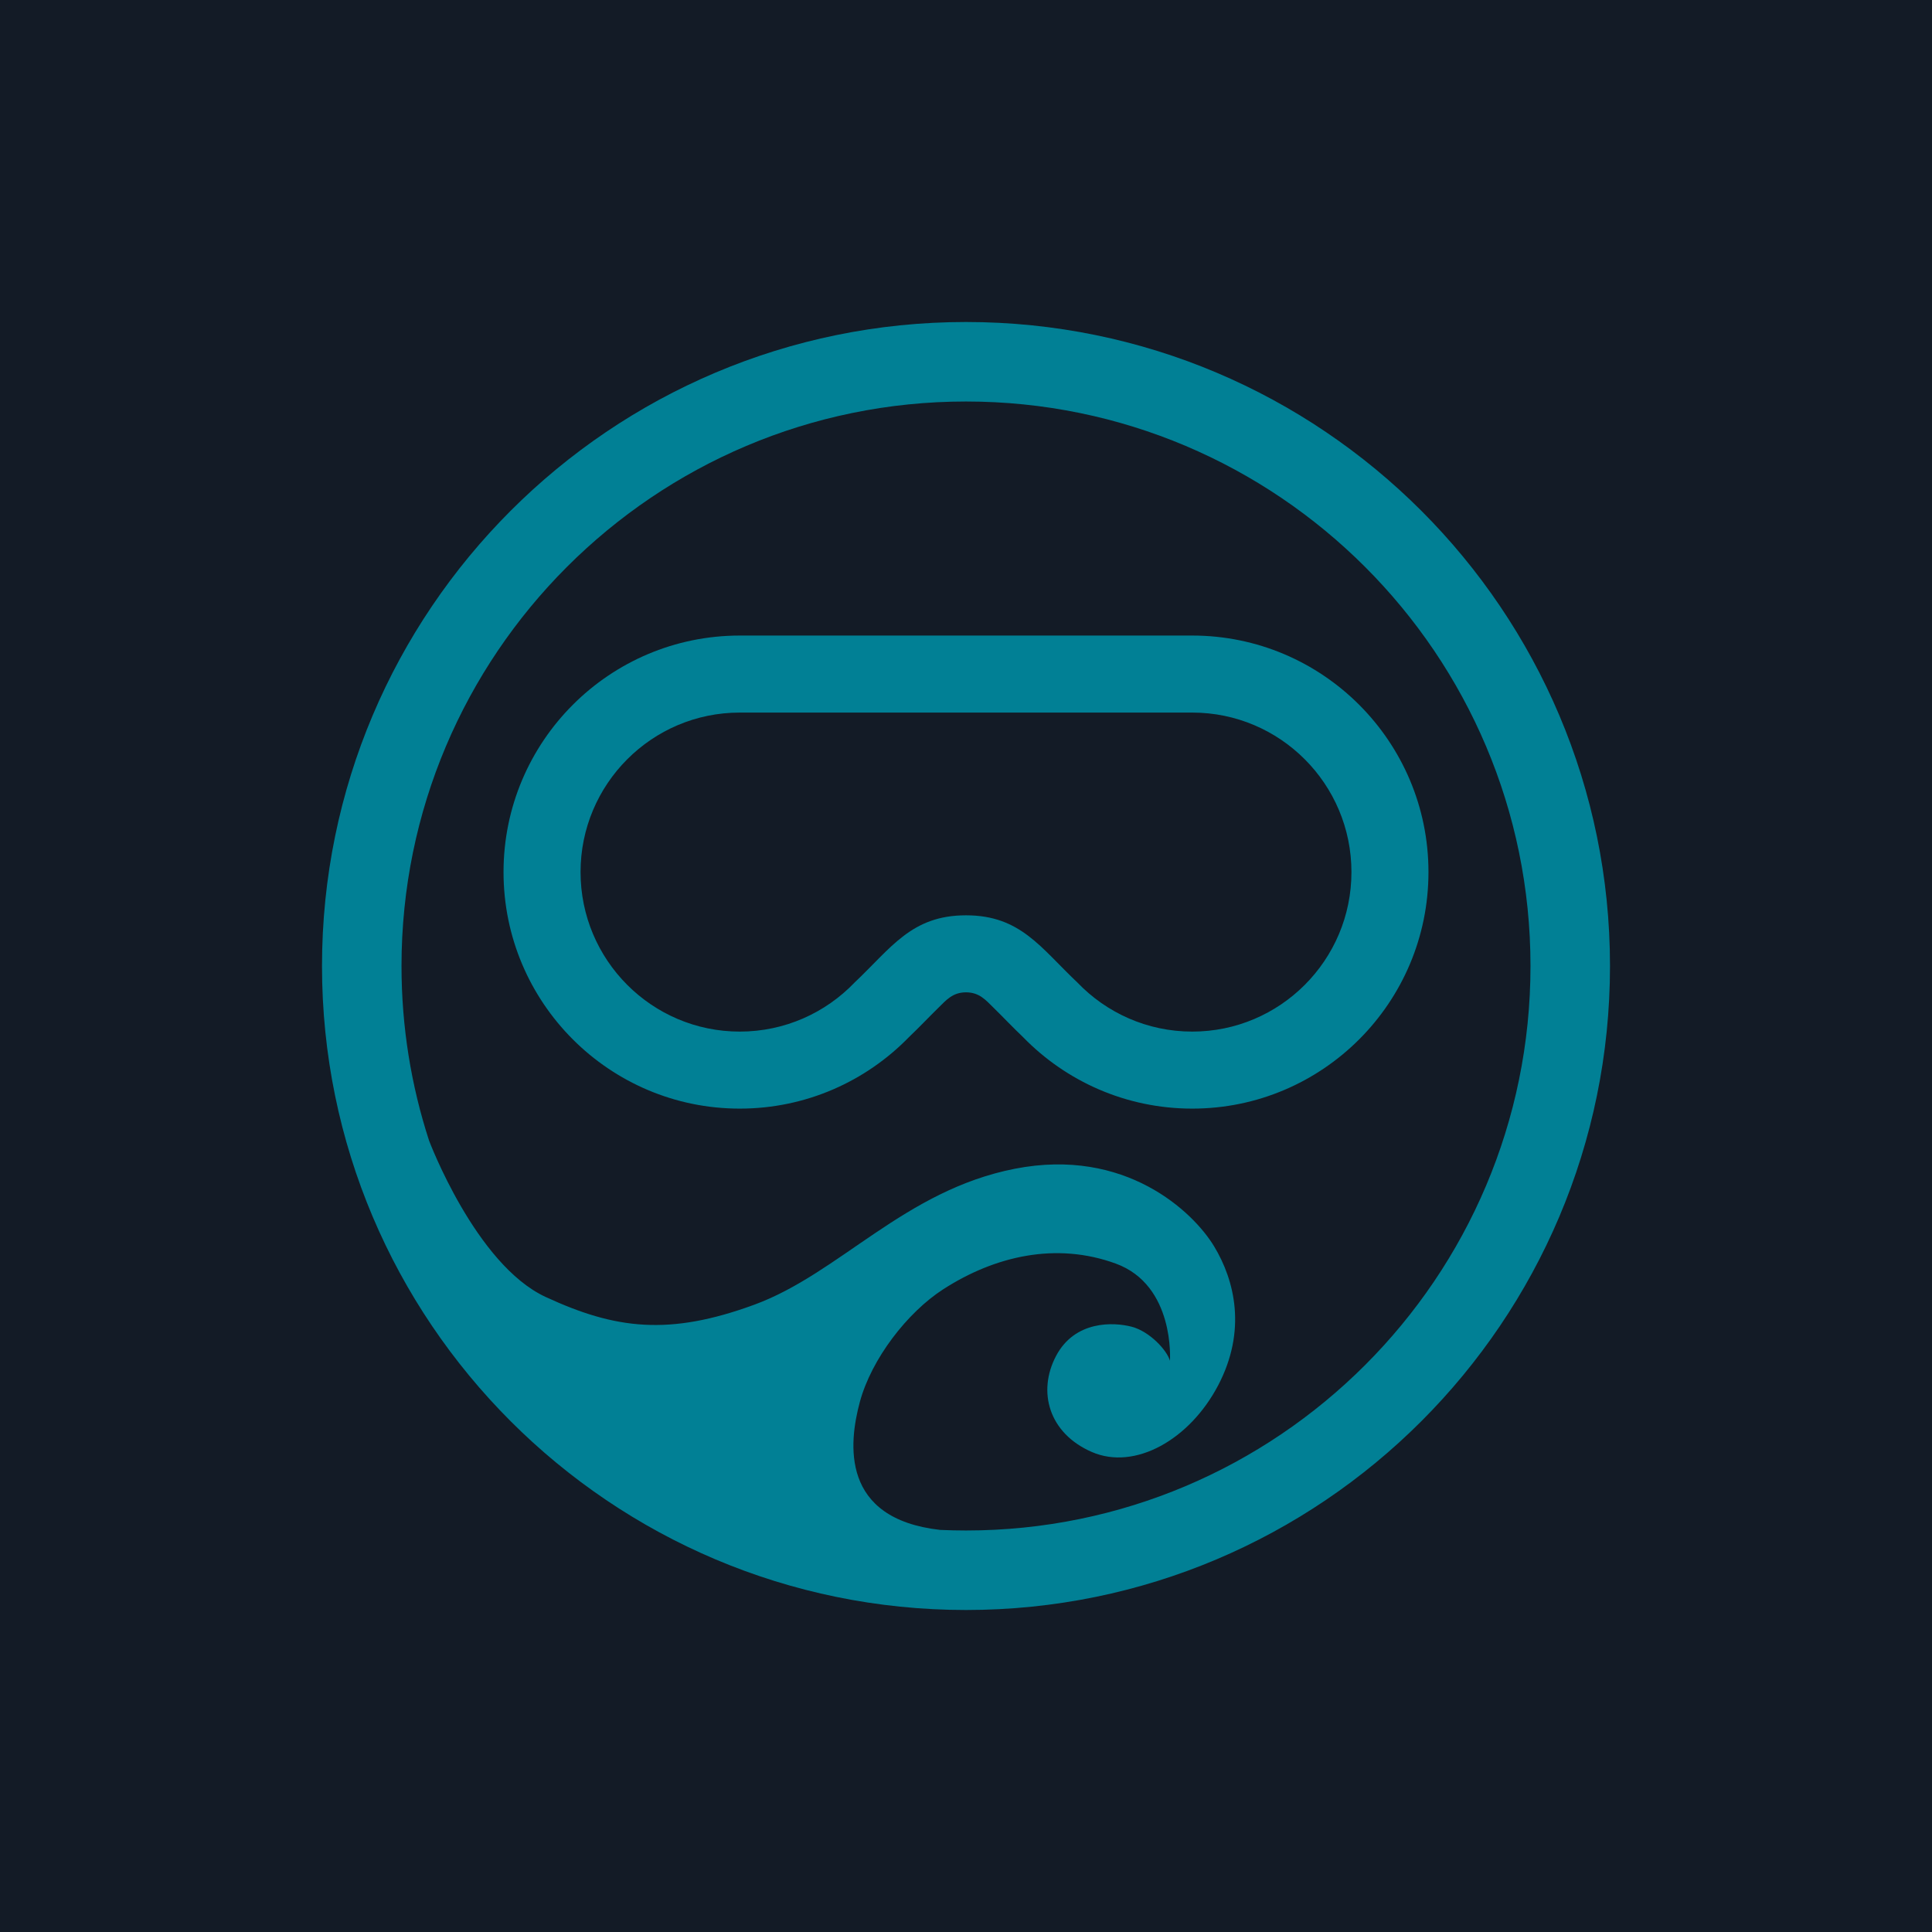
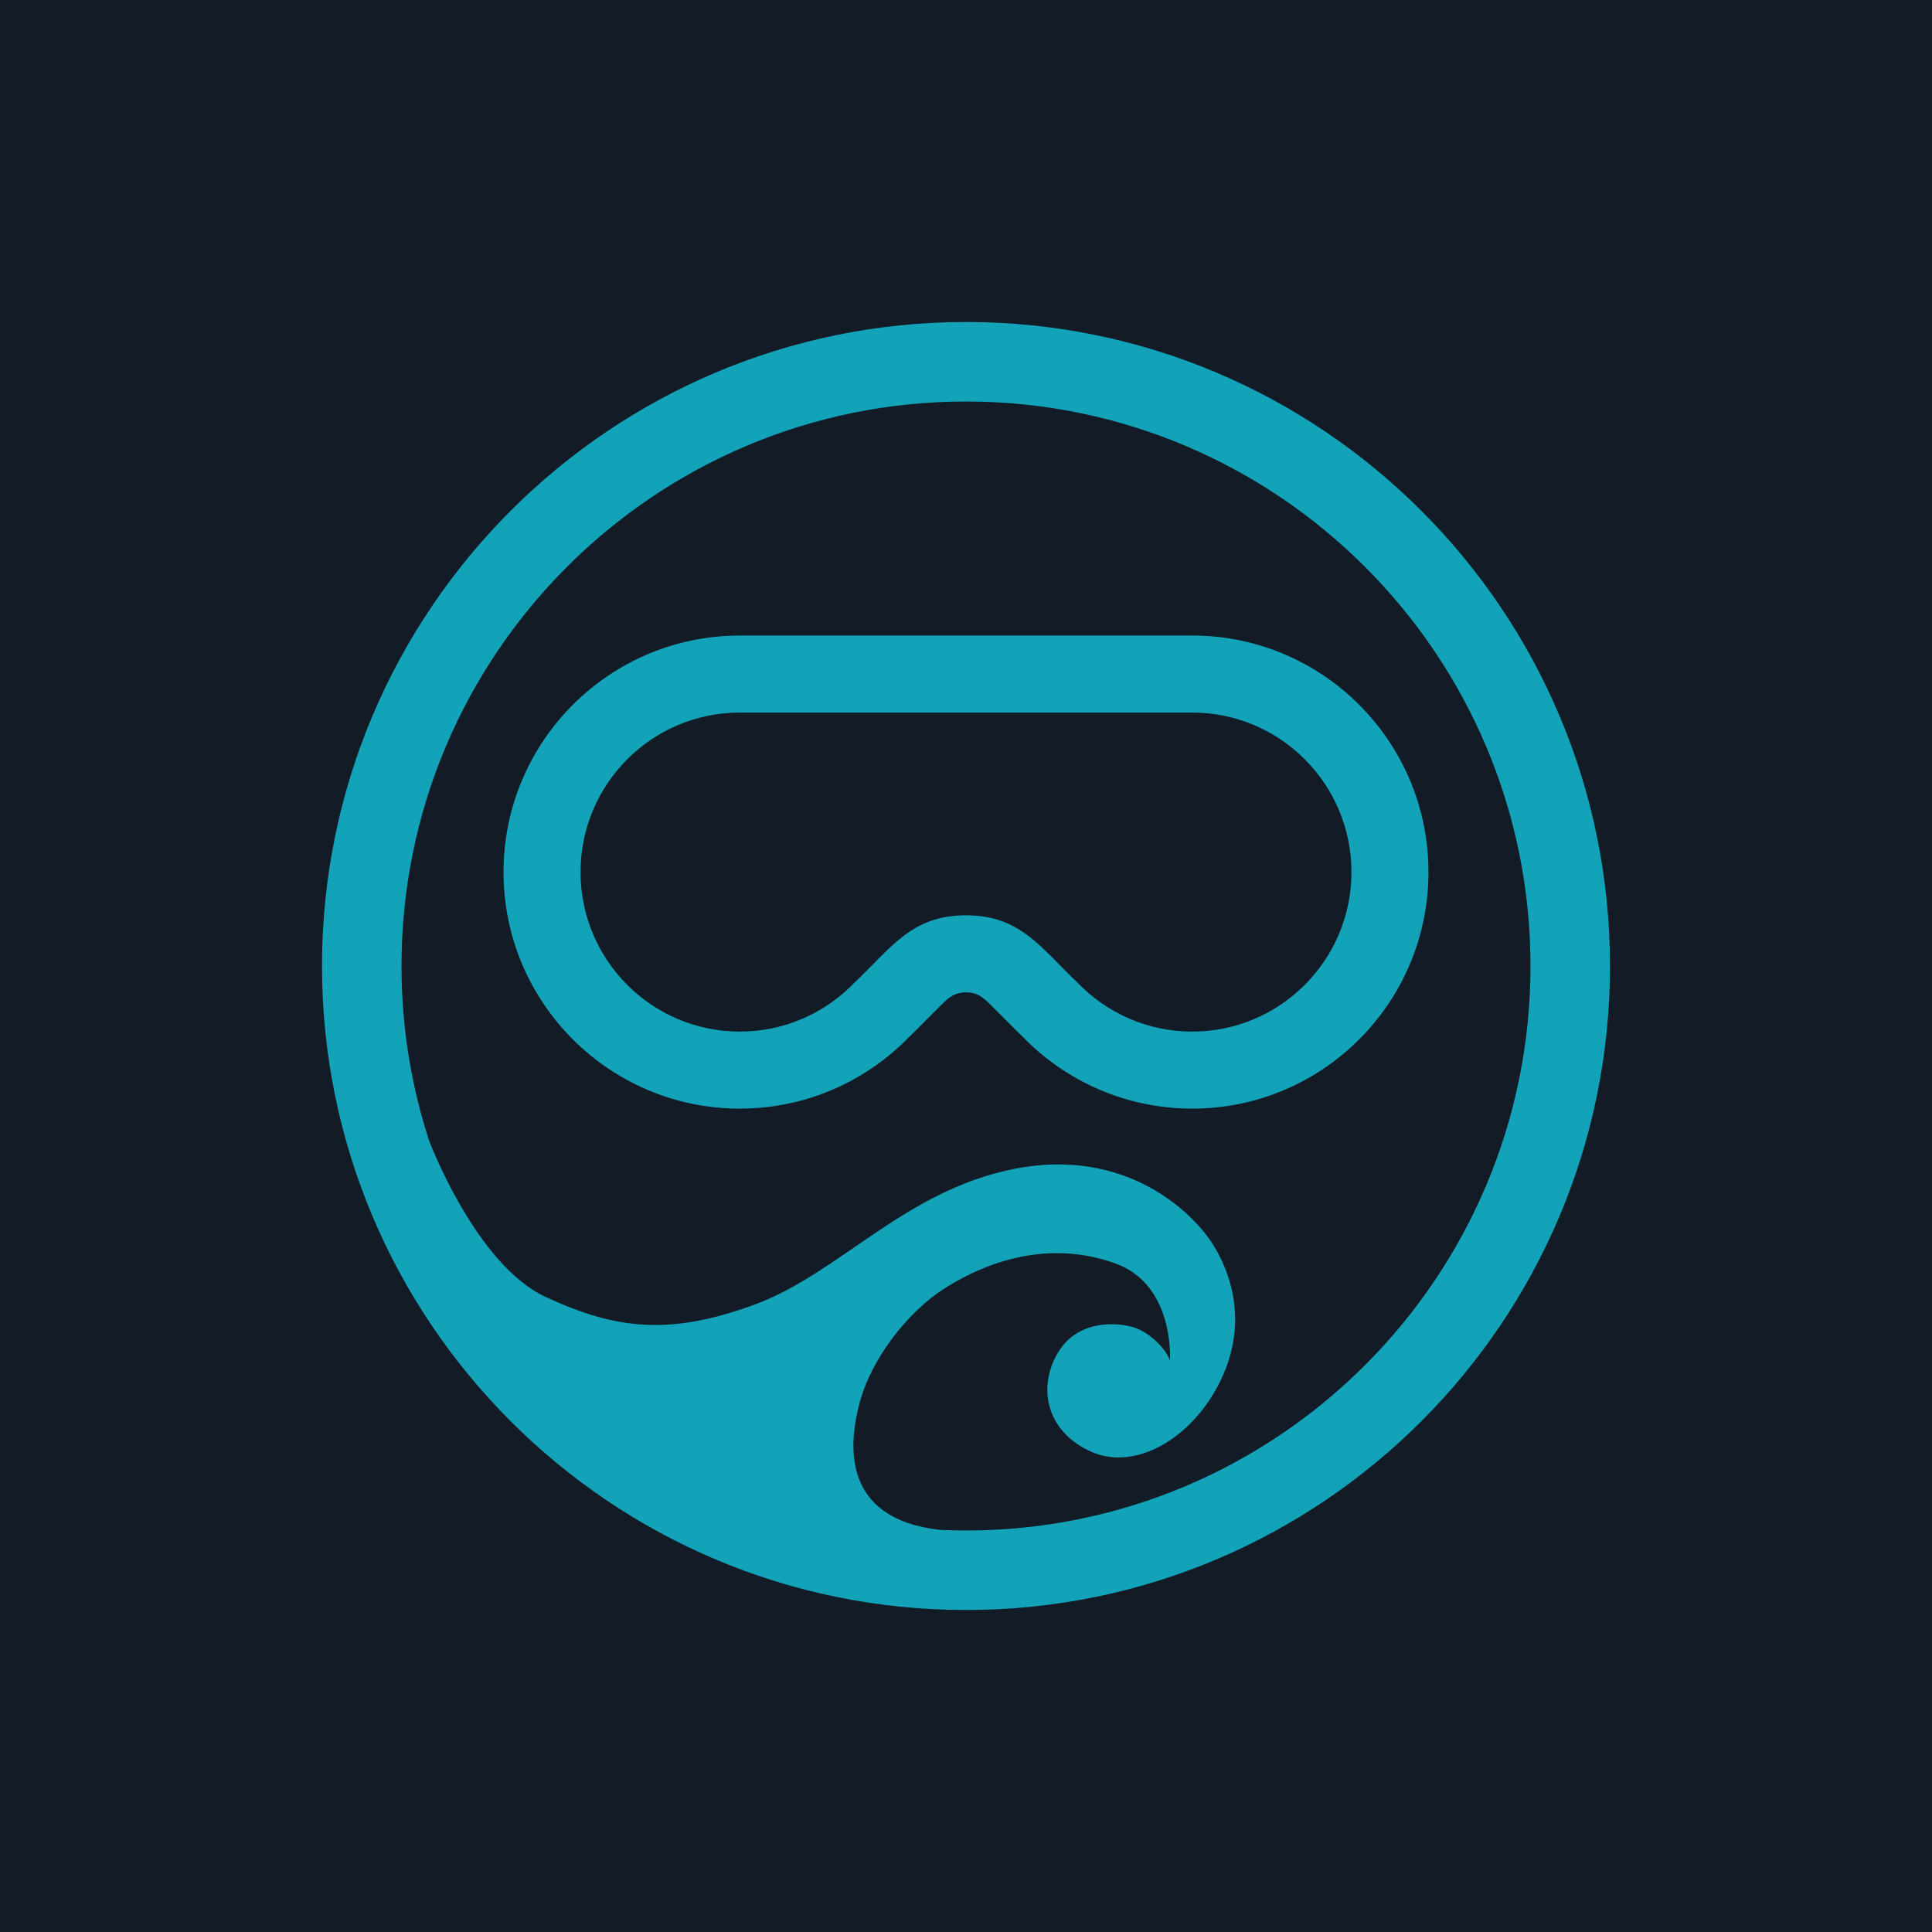
<svg xmlns="http://www.w3.org/2000/svg" version="1.1" style="display: block;" viewBox="-540 -540 3240 3240" width="354" height="354">
  <rect x="-540" y="-540" width="3240" height="3240" fill="rgb(19,27,38)" />
-   <path fill="rgb(1,128,149)" d="M1080,0C1676.068,0 2160,483.932 2160,1080C2160,1676.068 1676.068,2160 1080,2160C483.932,2160 0,1676.068 0,1080C0,483.932 483.932,0 1080,0ZM1036.6,2025.687C1050.986,2026.338 1065.455,2026.667 1080,2026.667C1602.48,2026.667 2026.667,1602.48 2026.667,1080C2026.667,557.52 1602.48,133.333 1080,133.333C557.52,133.333 133.333,557.52 133.333,1080C133.333,1182.208 149.566,1280.654 179.591,1372.899C179.591,1372.899 257.764,1580.677 375,1635C492.236,1689.323 581.979,1700.444 725,1648C868.021,1595.556 976.645,1456.271 1162,1420C1347.355,1383.729 1460.992,1492.196 1496,1550C1531.008,1607.804 1550.829,1691.568 1503,1783C1455.171,1874.432 1363.142,1926.371 1291,1895C1218.858,1863.629 1199.41,1793.871 1231,1734C1262.59,1674.129 1327.688,1676.996 1358,1685C1388.312,1693.004 1417.252,1724.682 1422,1742C1422,1742 1430.829,1615.38 1331,1579C1231.171,1542.62 1128.661,1566.233 1042,1622C981.472,1660.951 921.441,1739.063 902,1811C883.213,1880.515 869.364,2006.758 1036.6,2025.687Z" />
-   <path fill="rgb(1,128,149)" d="M984.09,1199.503L984.085,1199.508C912.11,1273.347 811.647,1319.167 700.595,1319.167C482.011,1319.167 304.428,1141.493 304.428,922.5C304.428,703.507 482.011,525.833 700.595,525.833L1459.405,525.833C1677.989,525.833 1855.572,703.507 1855.572,922.5C1855.572,1141.493 1677.989,1319.167 1459.405,1319.167C1348.347,1319.167 1247.879,1273.342 1175.915,1199.508C1157.771,1182.22 1141.913,1165.335 1126.274,1150.056C1113.271,1137.352 1102.578,1124.167 1080,1124.167C1057.422,1124.167 1046.729,1137.352 1033.726,1150.056C1018.088,1165.334 1002.231,1182.216 984.09,1199.503ZM893.168,1107.717C954.863,1049.43 988.615,995 1080,995C1171.385,995 1205.137,1049.43 1266.832,1107.717C1315.433,1158.421 1383.767,1190 1459.405,1190C1606.766,1190 1726.405,1070.137 1726.405,922.5C1726.405,774.863 1606.766,655 1459.405,655L700.595,655C553.234,655 433.595,774.863 433.595,922.5C433.595,1070.137 553.234,1190 700.595,1190C776.233,1190 844.567,1158.421 893.168,1107.717Z" />
+   <path fill="rgb(19,163,185)" d="M1080,0C1676.068,0 2160,483.932 2160,1080C2160,1676.068 1676.068,2160 1080,2160C483.932,2160 0,1676.068 0,1080C0,483.932 483.932,0 1080,0ZM1036.6,2025.687C1050.986,2026.338 1065.455,2026.667 1080,2026.667C1602.48,2026.667 2026.667,1602.48 2026.667,1080C2026.667,557.52 1602.48,133.333 1080,133.333C557.52,133.333 133.333,557.52 133.333,1080C133.333,1182.208 149.566,1280.654 179.591,1372.899C179.591,1372.899 257.764,1580.677 375,1635C492.236,1689.323 581.979,1700.444 725,1648C868.021,1595.556 976.645,1456.271 1162,1420C1347.355,1383.729 1460.992,1492.196 1496,1550C1531.008,1607.804 1550.829,1691.568 1503,1783C1455.171,1874.432 1363.142,1926.371 1291,1895C1218.858,1863.629 1199.41,1793.871 1231,1734C1262.59,1674.129 1327.688,1676.996 1358,1685C1388.312,1693.004 1417.252,1724.682 1422,1742C1422,1742 1430.829,1615.38 1331,1579C1231.171,1542.62 1128.661,1566.233 1042,1622C981.472,1660.951 921.441,1739.063 902,1811C883.213,1880.515 869.364,2006.758 1036.6,2025.687Z" />
+   <path fill="rgb(19,163,185)" d="M984.09,1199.503L984.085,1199.508C912.11,1273.347 811.647,1319.167 700.595,1319.167C482.011,1319.167 304.428,1141.493 304.428,922.5C304.428,703.507 482.011,525.833 700.595,525.833L1459.405,525.833C1677.989,525.833 1855.572,703.507 1855.572,922.5C1855.572,1141.493 1677.989,1319.167 1459.405,1319.167C1348.347,1319.167 1247.879,1273.342 1175.915,1199.508C1157.771,1182.22 1141.913,1165.335 1126.274,1150.056C1113.271,1137.352 1102.578,1124.167 1080,1124.167C1057.422,1124.167 1046.729,1137.352 1033.726,1150.056C1018.088,1165.334 1002.231,1182.216 984.09,1199.503ZM893.168,1107.717C954.863,1049.43 988.615,995 1080,995C1171.385,995 1205.137,1049.43 1266.832,1107.717C1315.433,1158.421 1383.767,1190 1459.405,1190C1606.766,1190 1726.405,1070.137 1726.405,922.5C1726.405,774.863 1606.766,655 1459.405,655L700.595,655C553.234,655 433.595,774.863 433.595,922.5C433.595,1070.137 553.234,1190 700.595,1190C776.233,1190 844.567,1158.421 893.168,1107.717Z" />
</svg>
